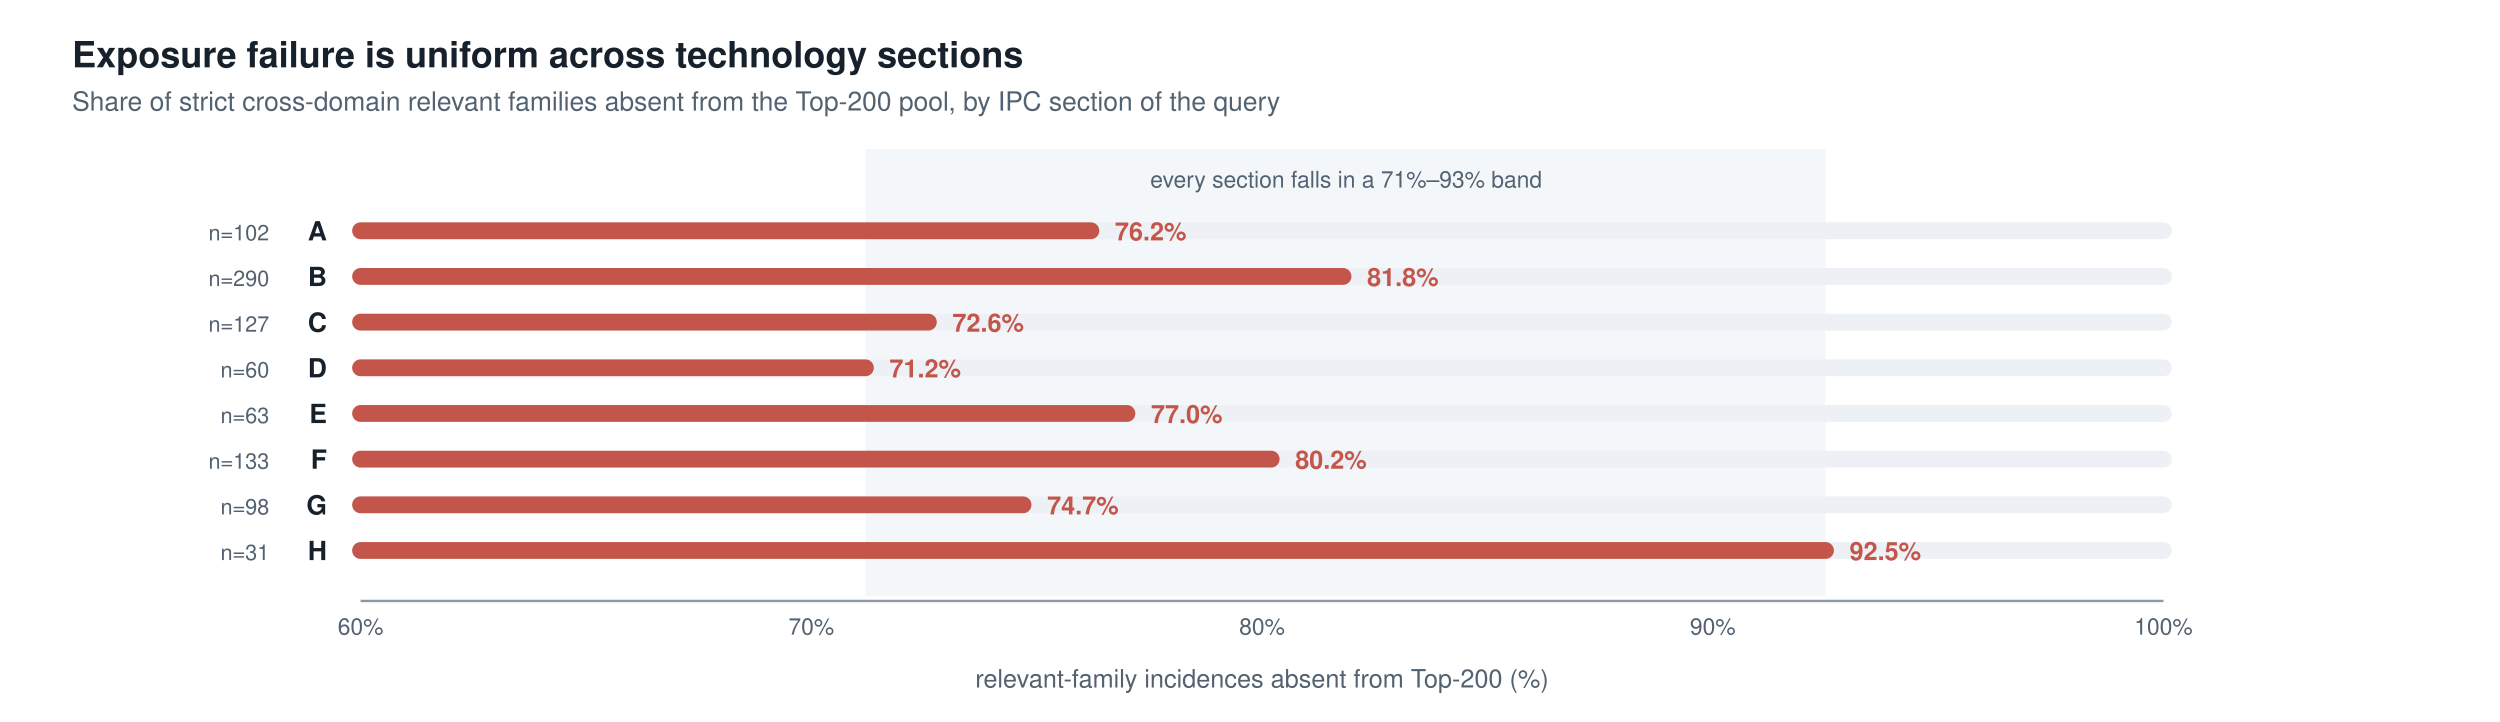
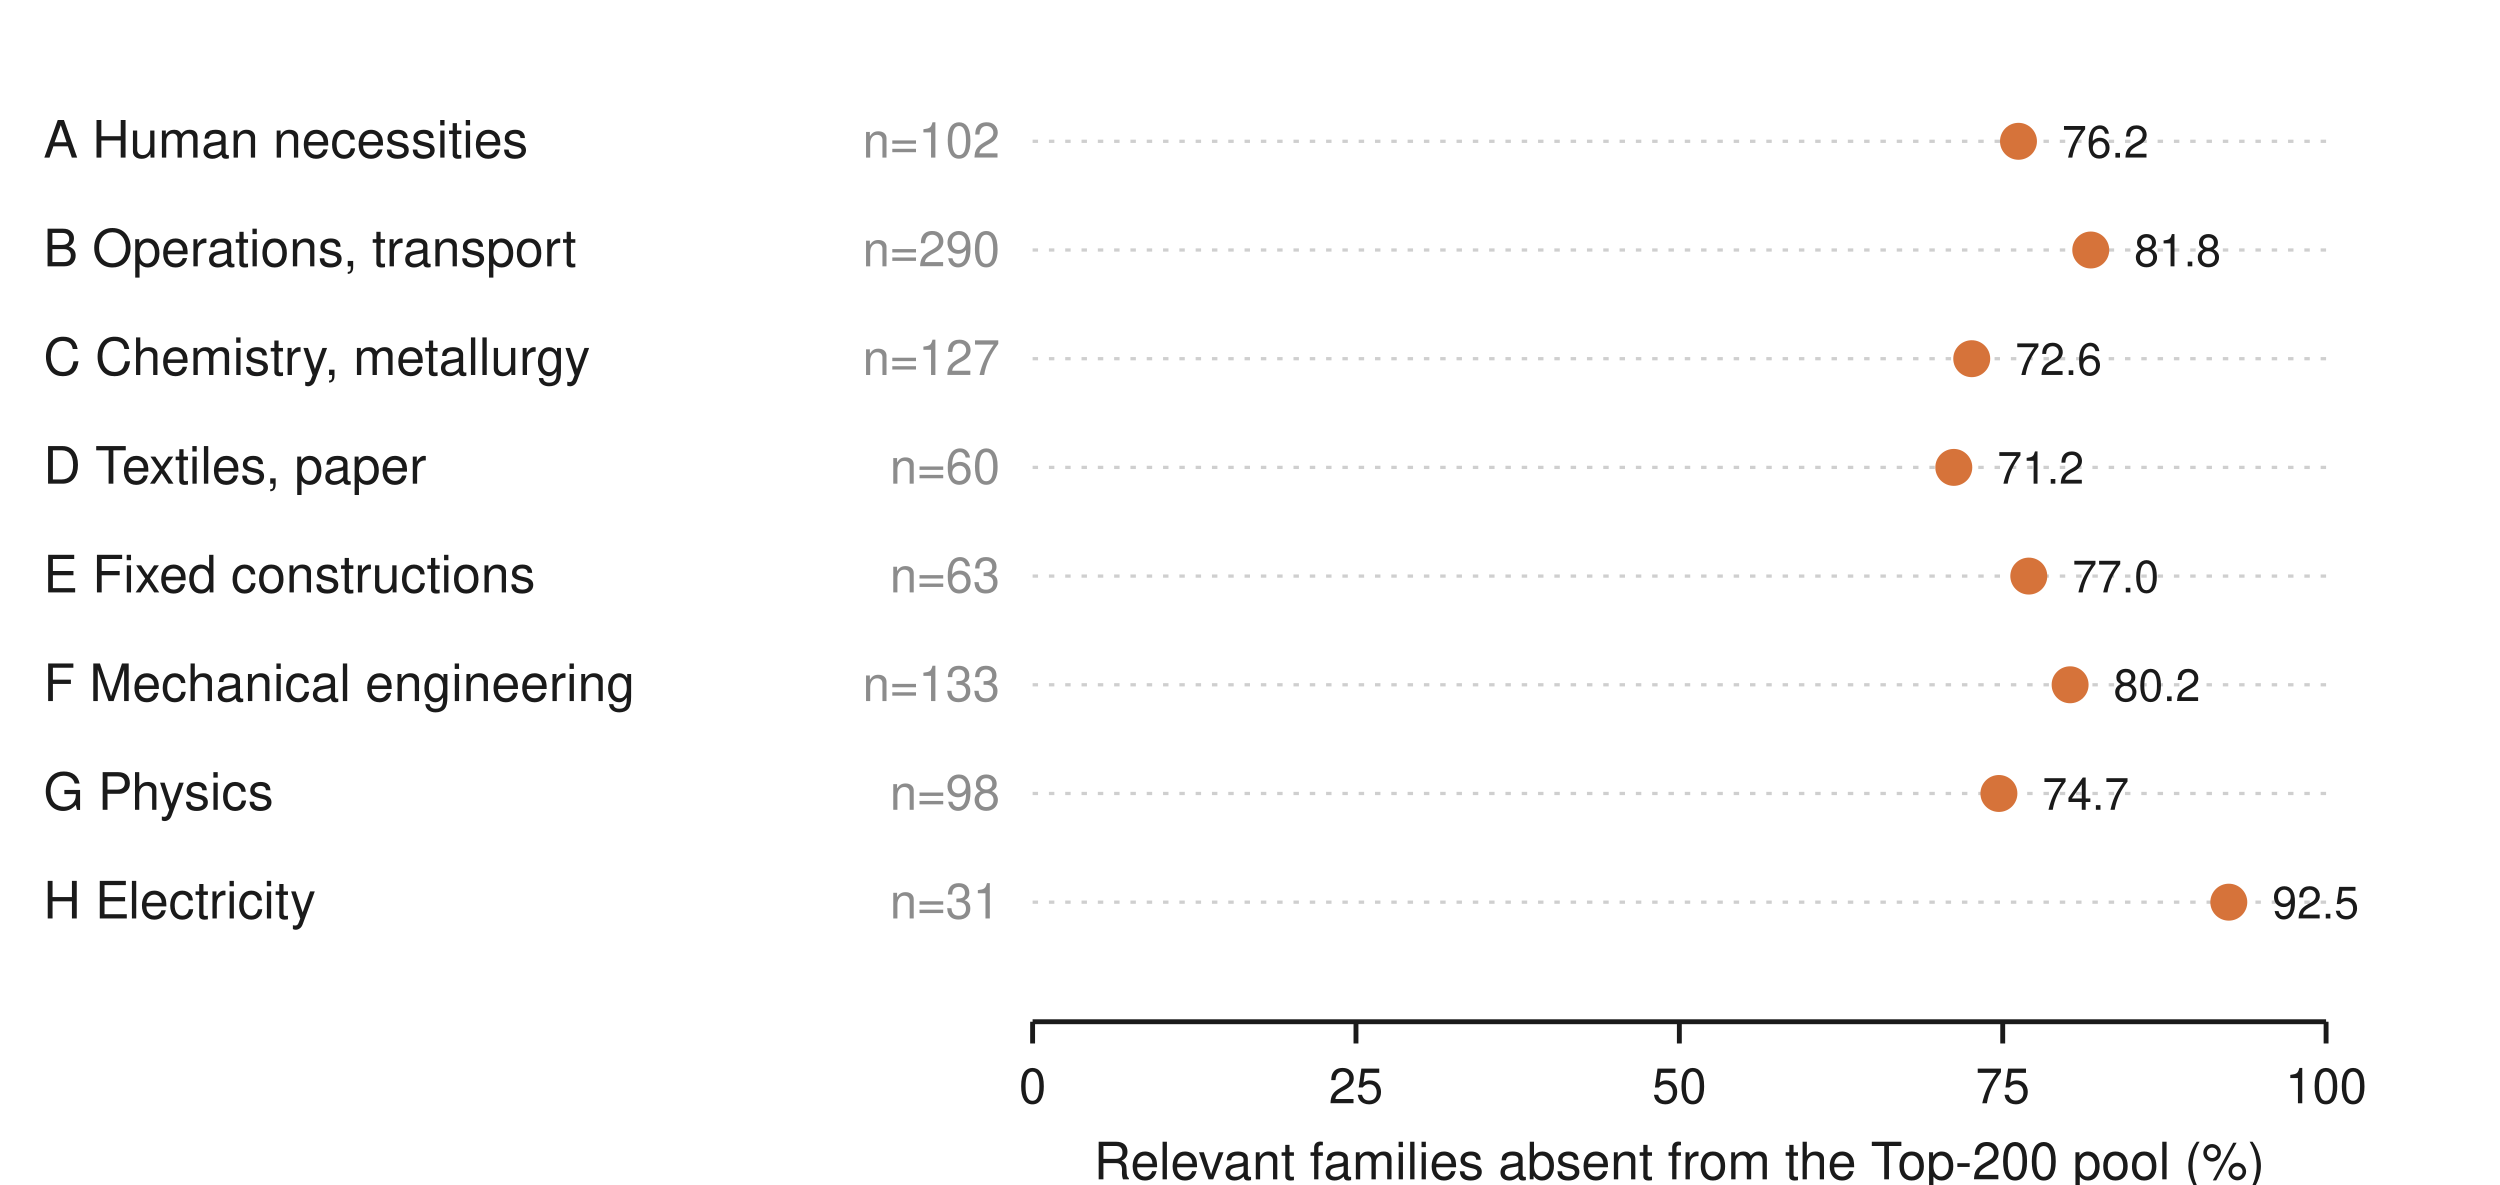
- <svg xmlns="http://www.w3.org/2000/svg" viewBox="0 0 1040 300" font-family="Helvetica, Arial, sans-serif">
-   <text x="30" y="28" font-size="15" font-weight="bold" fill="#17212B">Exposure failure is uniform across technology sections</text>
-   <text x="30" y="46" font-size="11" fill="#536271">Share of strict cross-domain relevant families absent from the Top-200 pool, by IPC section of the query</text>
-   <rect x="360.0" y="62" width="399.4" height="186" fill="#F4F7FA" />
-   <text x="560" y="78" font-size="9.5" text-anchor="middle" fill="#536271">every section falls in a 71%–93% band</text>
-   <text x="136" y="100" font-size="11" text-anchor="end" font-weight="bold" fill="#17212B">A</text>
-   <text x="112" y="100" font-size="9" text-anchor="end" fill="#536271">n=102</text>
-   <line x1="150" y1="96" x2="900" y2="96" stroke="#EDF1F5" stroke-width="7" stroke-linecap="round" />
-   <line x1="150" y1="96" x2="453.8" y2="96" stroke="#C4554A" stroke-width="7" stroke-linecap="round" />
-   <text x="463.8" y="100" font-size="10.5" font-weight="bold" fill="#C4554A">76.2%</text>
-   <text x="136" y="119" font-size="11" text-anchor="end" font-weight="bold" fill="#17212B">B</text>
-   <text x="112" y="119" font-size="9" text-anchor="end" fill="#536271">n=290</text>
-   <line x1="150" y1="115" x2="900" y2="115" stroke="#EDF1F5" stroke-width="7" stroke-linecap="round" />
-   <line x1="150" y1="115" x2="558.7" y2="115" stroke="#C4554A" stroke-width="7" stroke-linecap="round" />
-   <text x="568.7" y="119" font-size="10.5" font-weight="bold" fill="#C4554A">81.8%</text>
-   <text x="136" y="138" font-size="11" text-anchor="end" font-weight="bold" fill="#17212B">C</text>
-   <text x="112" y="138" font-size="9" text-anchor="end" fill="#536271">n=127</text>
-   <line x1="150" y1="134" x2="900" y2="134" stroke="#EDF1F5" stroke-width="7" stroke-linecap="round" />
-   <line x1="150" y1="134" x2="386.2" y2="134" stroke="#C4554A" stroke-width="7" stroke-linecap="round" />
-   <text x="396.2" y="138" font-size="10.5" font-weight="bold" fill="#C4554A">72.6%</text>
-   <text x="136" y="157" font-size="11" text-anchor="end" font-weight="bold" fill="#17212B">D</text>
-   <text x="112" y="157" font-size="9" text-anchor="end" fill="#536271">n=60</text>
-   <line x1="150" y1="153" x2="900" y2="153" stroke="#EDF1F5" stroke-width="7" stroke-linecap="round" />
-   <line x1="150" y1="153" x2="360.0" y2="153" stroke="#C4554A" stroke-width="7" stroke-linecap="round" />
-   <text x="370.0" y="157" font-size="10.5" font-weight="bold" fill="#C4554A">71.2%</text>
-   <text x="136" y="176" font-size="11" text-anchor="end" font-weight="bold" fill="#17212B">E</text>
-   <text x="112" y="176" font-size="9" text-anchor="end" fill="#536271">n=63</text>
-   <line x1="150" y1="172" x2="900" y2="172" stroke="#EDF1F5" stroke-width="7" stroke-linecap="round" />
-   <line x1="150" y1="172" x2="468.8" y2="172" stroke="#C4554A" stroke-width="7" stroke-linecap="round" />
-   <text x="478.8" y="176" font-size="10.5" font-weight="bold" fill="#C4554A">77.0%</text>
-   <text x="136" y="195" font-size="11" text-anchor="end" font-weight="bold" fill="#17212B">F</text>
-   <text x="112" y="195" font-size="9" text-anchor="end" fill="#536271">n=133</text>
-   <line x1="150" y1="191" x2="900" y2="191" stroke="#EDF1F5" stroke-width="7" stroke-linecap="round" />
-   <line x1="150" y1="191" x2="528.8" y2="191" stroke="#C4554A" stroke-width="7" stroke-linecap="round" />
-   <text x="538.8" y="195" font-size="10.5" font-weight="bold" fill="#C4554A">80.2%</text>
-   <text x="136" y="214" font-size="11" text-anchor="end" font-weight="bold" fill="#17212B">G</text>
-   <text x="112" y="214" font-size="9" text-anchor="end" fill="#536271">n=98</text>
-   <line x1="150" y1="210" x2="900" y2="210" stroke="#EDF1F5" stroke-width="7" stroke-linecap="round" />
-   <line x1="150" y1="210" x2="425.6" y2="210" stroke="#C4554A" stroke-width="7" stroke-linecap="round" />
-   <text x="435.6" y="214" font-size="10.5" font-weight="bold" fill="#C4554A">74.7%</text>
-   <text x="136" y="233" font-size="11" text-anchor="end" font-weight="bold" fill="#17212B">H</text>
-   <text x="112" y="233" font-size="9" text-anchor="end" fill="#536271">n=31</text>
-   <line x1="150" y1="229" x2="900" y2="229" stroke="#EDF1F5" stroke-width="7" stroke-linecap="round" />
-   <line x1="150" y1="229" x2="759.4" y2="229" stroke="#C4554A" stroke-width="7" stroke-linecap="round" />
-   <text x="769.4" y="233" font-size="10.5" font-weight="bold" fill="#C4554A">92.5%</text>
-   <text x="150.0" y="264" font-size="9.5" text-anchor="middle" fill="#536271">60%</text>
-   <text x="337.5" y="264" font-size="9.5" text-anchor="middle" fill="#536271">70%</text>
-   <text x="525.0" y="264" font-size="9.5" text-anchor="middle" fill="#536271">80%</text>
-   <text x="712.5" y="264" font-size="9.5" text-anchor="middle" fill="#536271">90%</text>
-   <text x="900.0" y="264" font-size="9.5" text-anchor="middle" fill="#536271">100%</text>
-   <line x1="150" y1="250" x2="900" y2="250" stroke="#8B98A6" stroke-width="1" />
-   <text x="525" y="286" font-size="10.5" text-anchor="middle" fill="#536271">relevant-family incidences absent from Top-200 (%)</text>
+ <svg xmlns="http://www.w3.org/2000/svg" viewBox="0 0 460 218" font-family="Helvetica, Arial, sans-serif">
+   <text x="8.0" y="29.0" font-size="9.5" text-anchor="start" fill="#1A1A1A">A  Human necessities</text>
+   <text x="184.0" y="29.0" font-size="9.0" text-anchor="end" fill="#8C8C8C">n=102</text>
+   <line x1="190.0" y1="26.0" x2="428.0" y2="26.0" stroke="#CFCFCF" stroke-width="0.6" stroke-dasharray="1,2" />
+   <circle cx="371.4" cy="26" r="3.4" fill="#D6733A" />
+   <text x="379.4" y="29.0" font-size="8.2" text-anchor="start" fill="#1A1A1A">76.2</text>
+   <text x="8.0" y="49.0" font-size="9.5" text-anchor="start" fill="#1A1A1A">B  Operations, transport</text>
+   <text x="184.0" y="49.0" font-size="9.0" text-anchor="end" fill="#8C8C8C">n=290</text>
+   <line x1="190.0" y1="46.0" x2="428.0" y2="46.0" stroke="#CFCFCF" stroke-width="0.6" stroke-dasharray="1,2" />
+   <circle cx="384.7" cy="46" r="3.4" fill="#D6733A" />
+   <text x="392.7" y="49.0" font-size="8.2" text-anchor="start" fill="#1A1A1A">81.8</text>
+   <text x="8.0" y="69.0" font-size="9.5" text-anchor="start" fill="#1A1A1A">C  Chemistry, metallurgy</text>
+   <text x="184.0" y="69.0" font-size="9.0" text-anchor="end" fill="#8C8C8C">n=127</text>
+   <line x1="190.0" y1="66.0" x2="428.0" y2="66.0" stroke="#CFCFCF" stroke-width="0.6" stroke-dasharray="1,2" />
+   <circle cx="362.8" cy="66" r="3.4" fill="#D6733A" />
+   <text x="370.8" y="69.0" font-size="8.2" text-anchor="start" fill="#1A1A1A">72.6</text>
+   <text x="8.0" y="89.0" font-size="9.5" text-anchor="start" fill="#1A1A1A">D  Textiles, paper</text>
+   <text x="184.0" y="89.0" font-size="9.0" text-anchor="end" fill="#8C8C8C">n=60</text>
+   <line x1="190.0" y1="86.0" x2="428.0" y2="86.0" stroke="#CFCFCF" stroke-width="0.6" stroke-dasharray="1,2" />
+   <circle cx="359.5" cy="86" r="3.4" fill="#D6733A" />
+   <text x="367.5" y="89.0" font-size="8.2" text-anchor="start" fill="#1A1A1A">71.2</text>
+   <text x="8.0" y="109.0" font-size="9.5" text-anchor="start" fill="#1A1A1A">E  Fixed constructions</text>
+   <text x="184.0" y="109.0" font-size="9.0" text-anchor="end" fill="#8C8C8C">n=63</text>
+   <line x1="190.0" y1="106.0" x2="428.0" y2="106.0" stroke="#CFCFCF" stroke-width="0.6" stroke-dasharray="1,2" />
+   <circle cx="373.3" cy="106" r="3.4" fill="#D6733A" />
+   <text x="381.3" y="109.0" font-size="8.2" text-anchor="start" fill="#1A1A1A">77.0</text>
+   <text x="8.0" y="129.0" font-size="9.5" text-anchor="start" fill="#1A1A1A">F  Mechanical engineering</text>
+   <text x="184.0" y="129.0" font-size="9.0" text-anchor="end" fill="#8C8C8C">n=133</text>
+   <line x1="190.0" y1="126.0" x2="428.0" y2="126.0" stroke="#CFCFCF" stroke-width="0.6" stroke-dasharray="1,2" />
+   <circle cx="380.9" cy="126" r="3.4" fill="#D6733A" />
+   <text x="388.9" y="129.0" font-size="8.2" text-anchor="start" fill="#1A1A1A">80.2</text>
+   <text x="8.0" y="149.0" font-size="9.5" text-anchor="start" fill="#1A1A1A">G  Physics</text>
+   <text x="184.0" y="149.0" font-size="9.0" text-anchor="end" fill="#8C8C8C">n=98</text>
+   <line x1="190.0" y1="146.0" x2="428.0" y2="146.0" stroke="#CFCFCF" stroke-width="0.6" stroke-dasharray="1,2" />
+   <circle cx="367.8" cy="146" r="3.4" fill="#D6733A" />
+   <text x="375.8" y="149.0" font-size="8.2" text-anchor="start" fill="#1A1A1A">74.7</text>
+   <text x="8.0" y="169.0" font-size="9.5" text-anchor="start" fill="#1A1A1A">H  Electricity</text>
+   <text x="184.0" y="169.0" font-size="9.0" text-anchor="end" fill="#8C8C8C">n=31</text>
+   <line x1="190.0" y1="166.0" x2="428.0" y2="166.0" stroke="#CFCFCF" stroke-width="0.6" stroke-dasharray="1,2" />
+   <circle cx="410.1" cy="166" r="3.4" fill="#D6733A" />
+   <text x="418.1" y="169.0" font-size="8.2" text-anchor="start" fill="#1A1A1A">92.5</text>
+   <line x1="190.0" y1="188.0" x2="428.0" y2="188.0" stroke="#1A1A1A" stroke-width="0.9" />
+   <line x1="190.0" y1="188.0" x2="190.0" y2="192.0" stroke="#1A1A1A" stroke-width="0.9" />
+   <text x="190.0" y="203.0" font-size="9.0" text-anchor="middle" fill="#1A1A1A">0</text>
+   <line x1="249.5" y1="188.0" x2="249.5" y2="192.0" stroke="#1A1A1A" stroke-width="0.9" />
+   <text x="249.5" y="203.0" font-size="9.0" text-anchor="middle" fill="#1A1A1A">25</text>
+   <line x1="309.0" y1="188.0" x2="309.0" y2="192.0" stroke="#1A1A1A" stroke-width="0.9" />
+   <text x="309.0" y="203.0" font-size="9.0" text-anchor="middle" fill="#1A1A1A">50</text>
+   <line x1="368.5" y1="188.0" x2="368.5" y2="192.0" stroke="#1A1A1A" stroke-width="0.9" />
+   <text x="368.5" y="203.0" font-size="9.0" text-anchor="middle" fill="#1A1A1A">75</text>
+   <line x1="428.0" y1="188.0" x2="428.0" y2="192.0" stroke="#1A1A1A" stroke-width="0.9" />
+   <text x="428.0" y="203.0" font-size="9.0" text-anchor="middle" fill="#1A1A1A">100</text>
+   <text x="309.0" y="217.0" font-size="9.5" text-anchor="middle" fill="#1A1A1A">Relevant families absent from the Top-200 pool (%)</text>
</svg>
